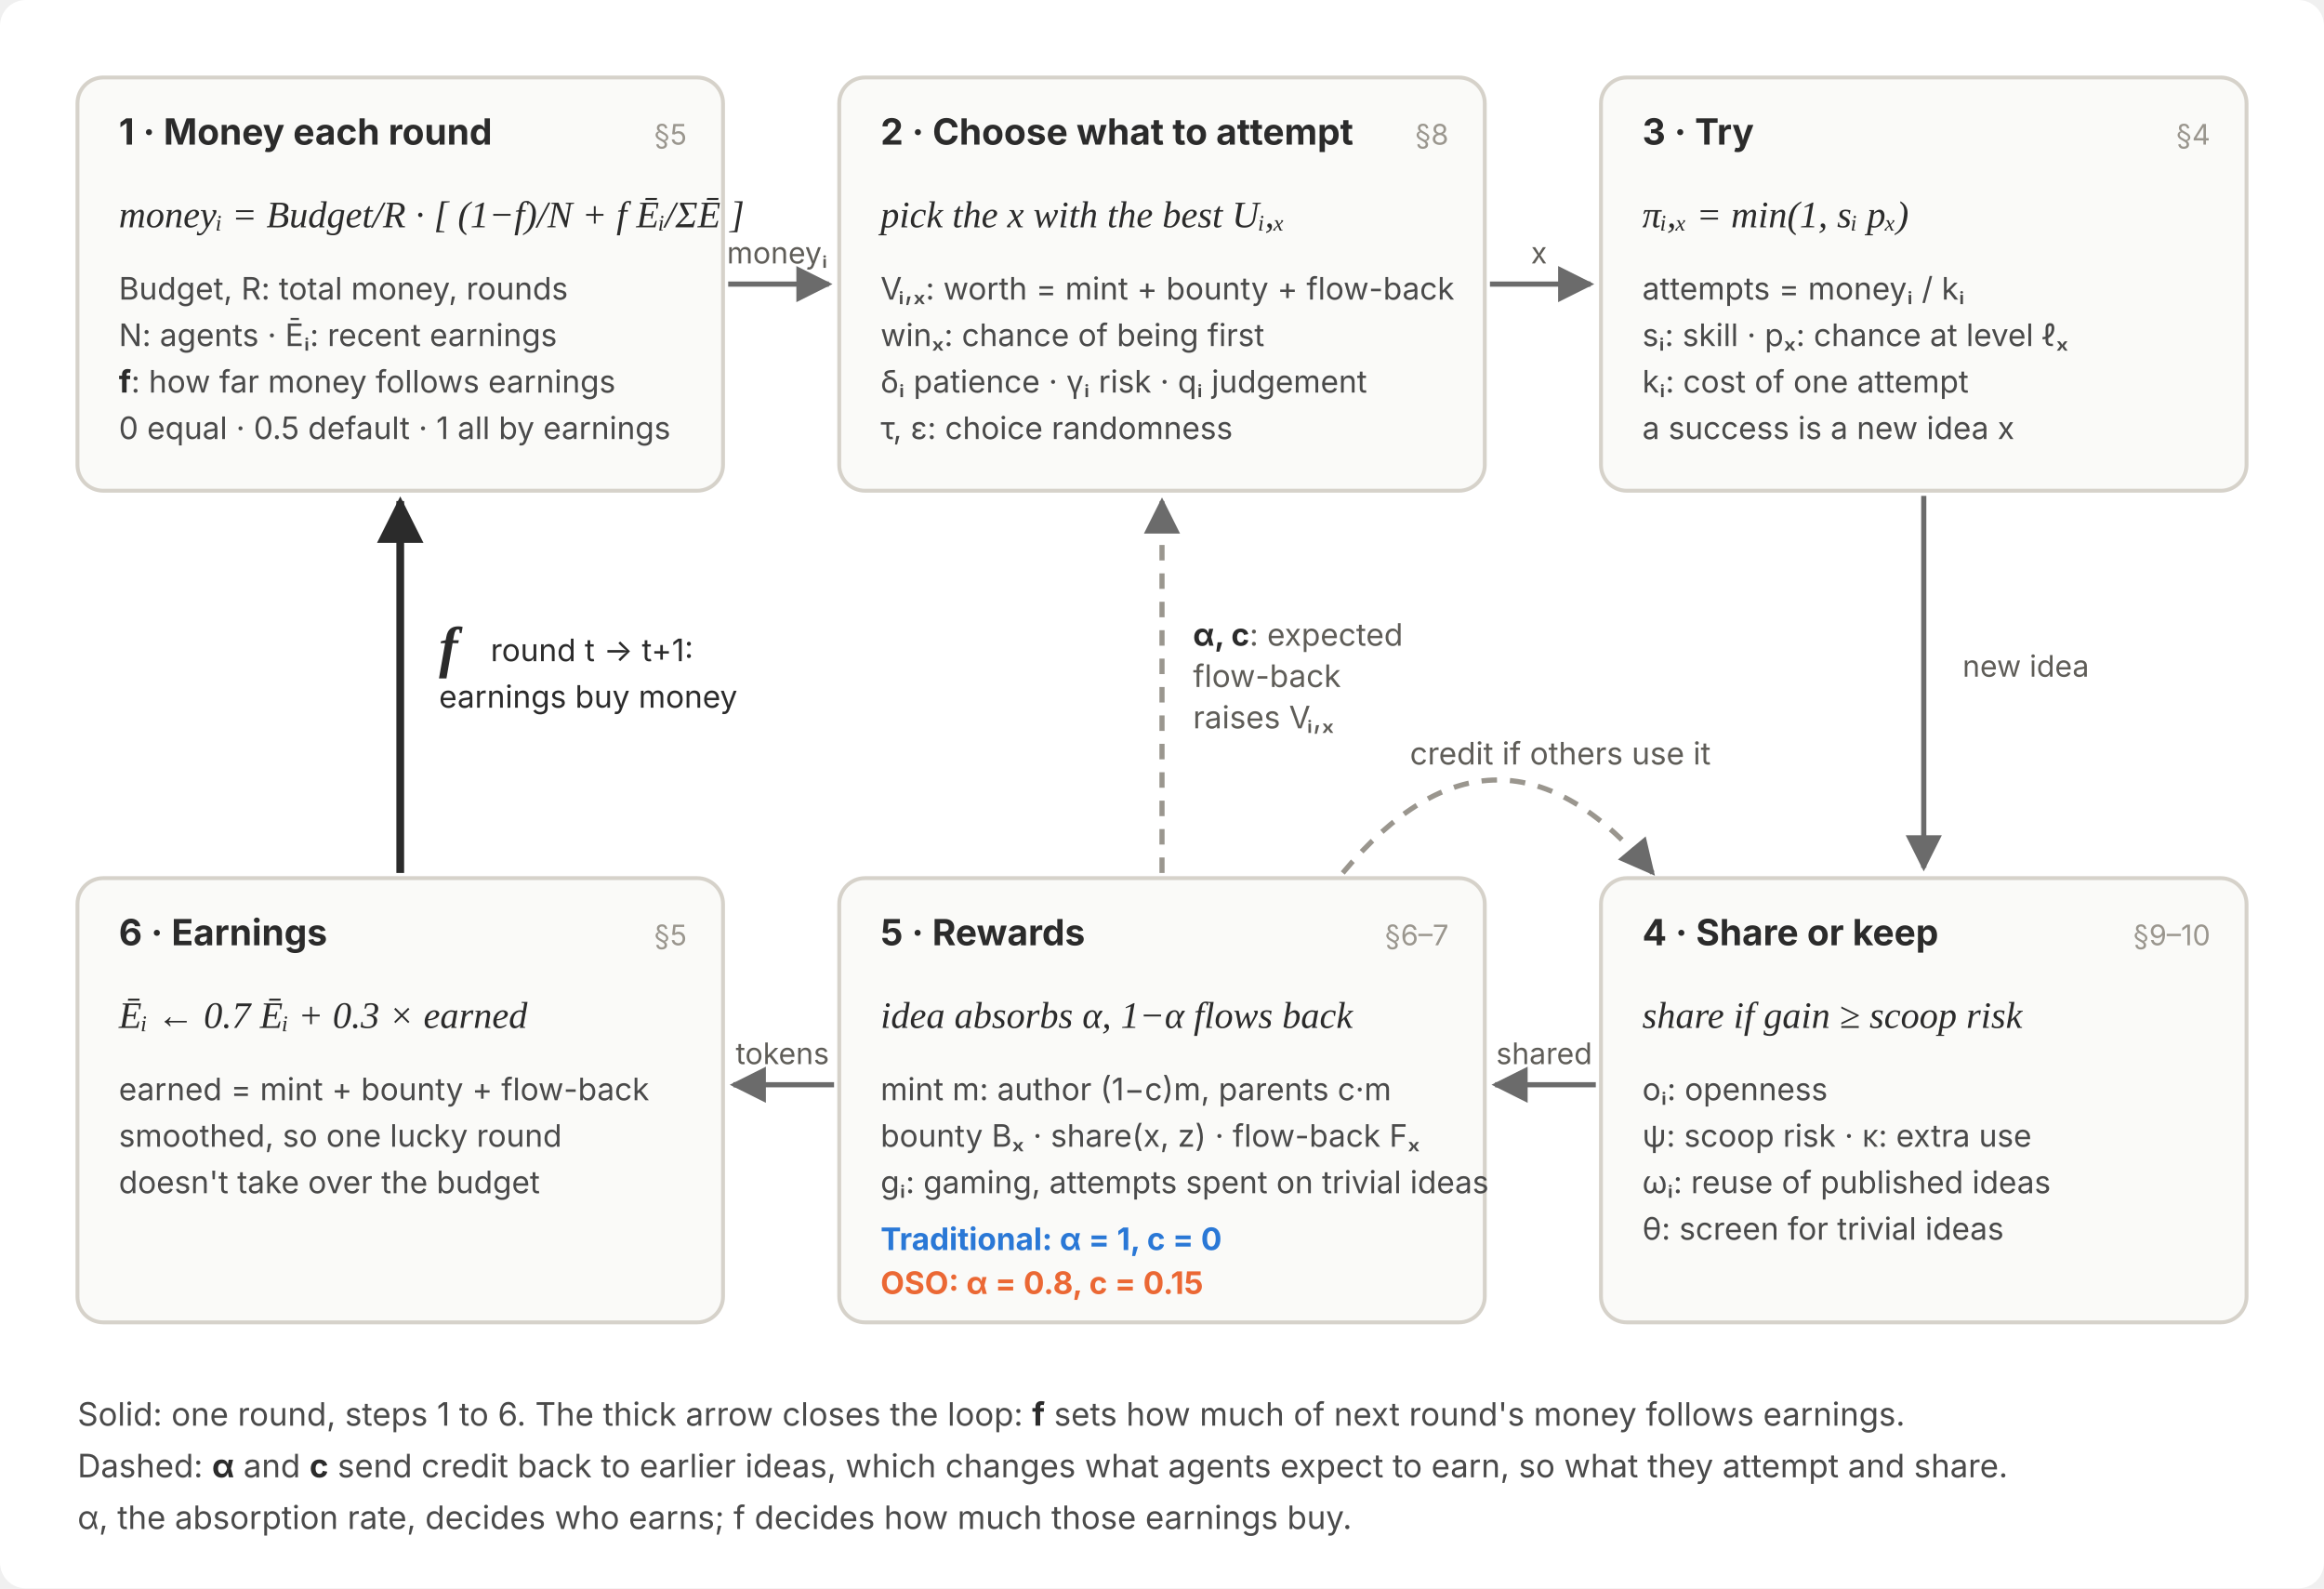
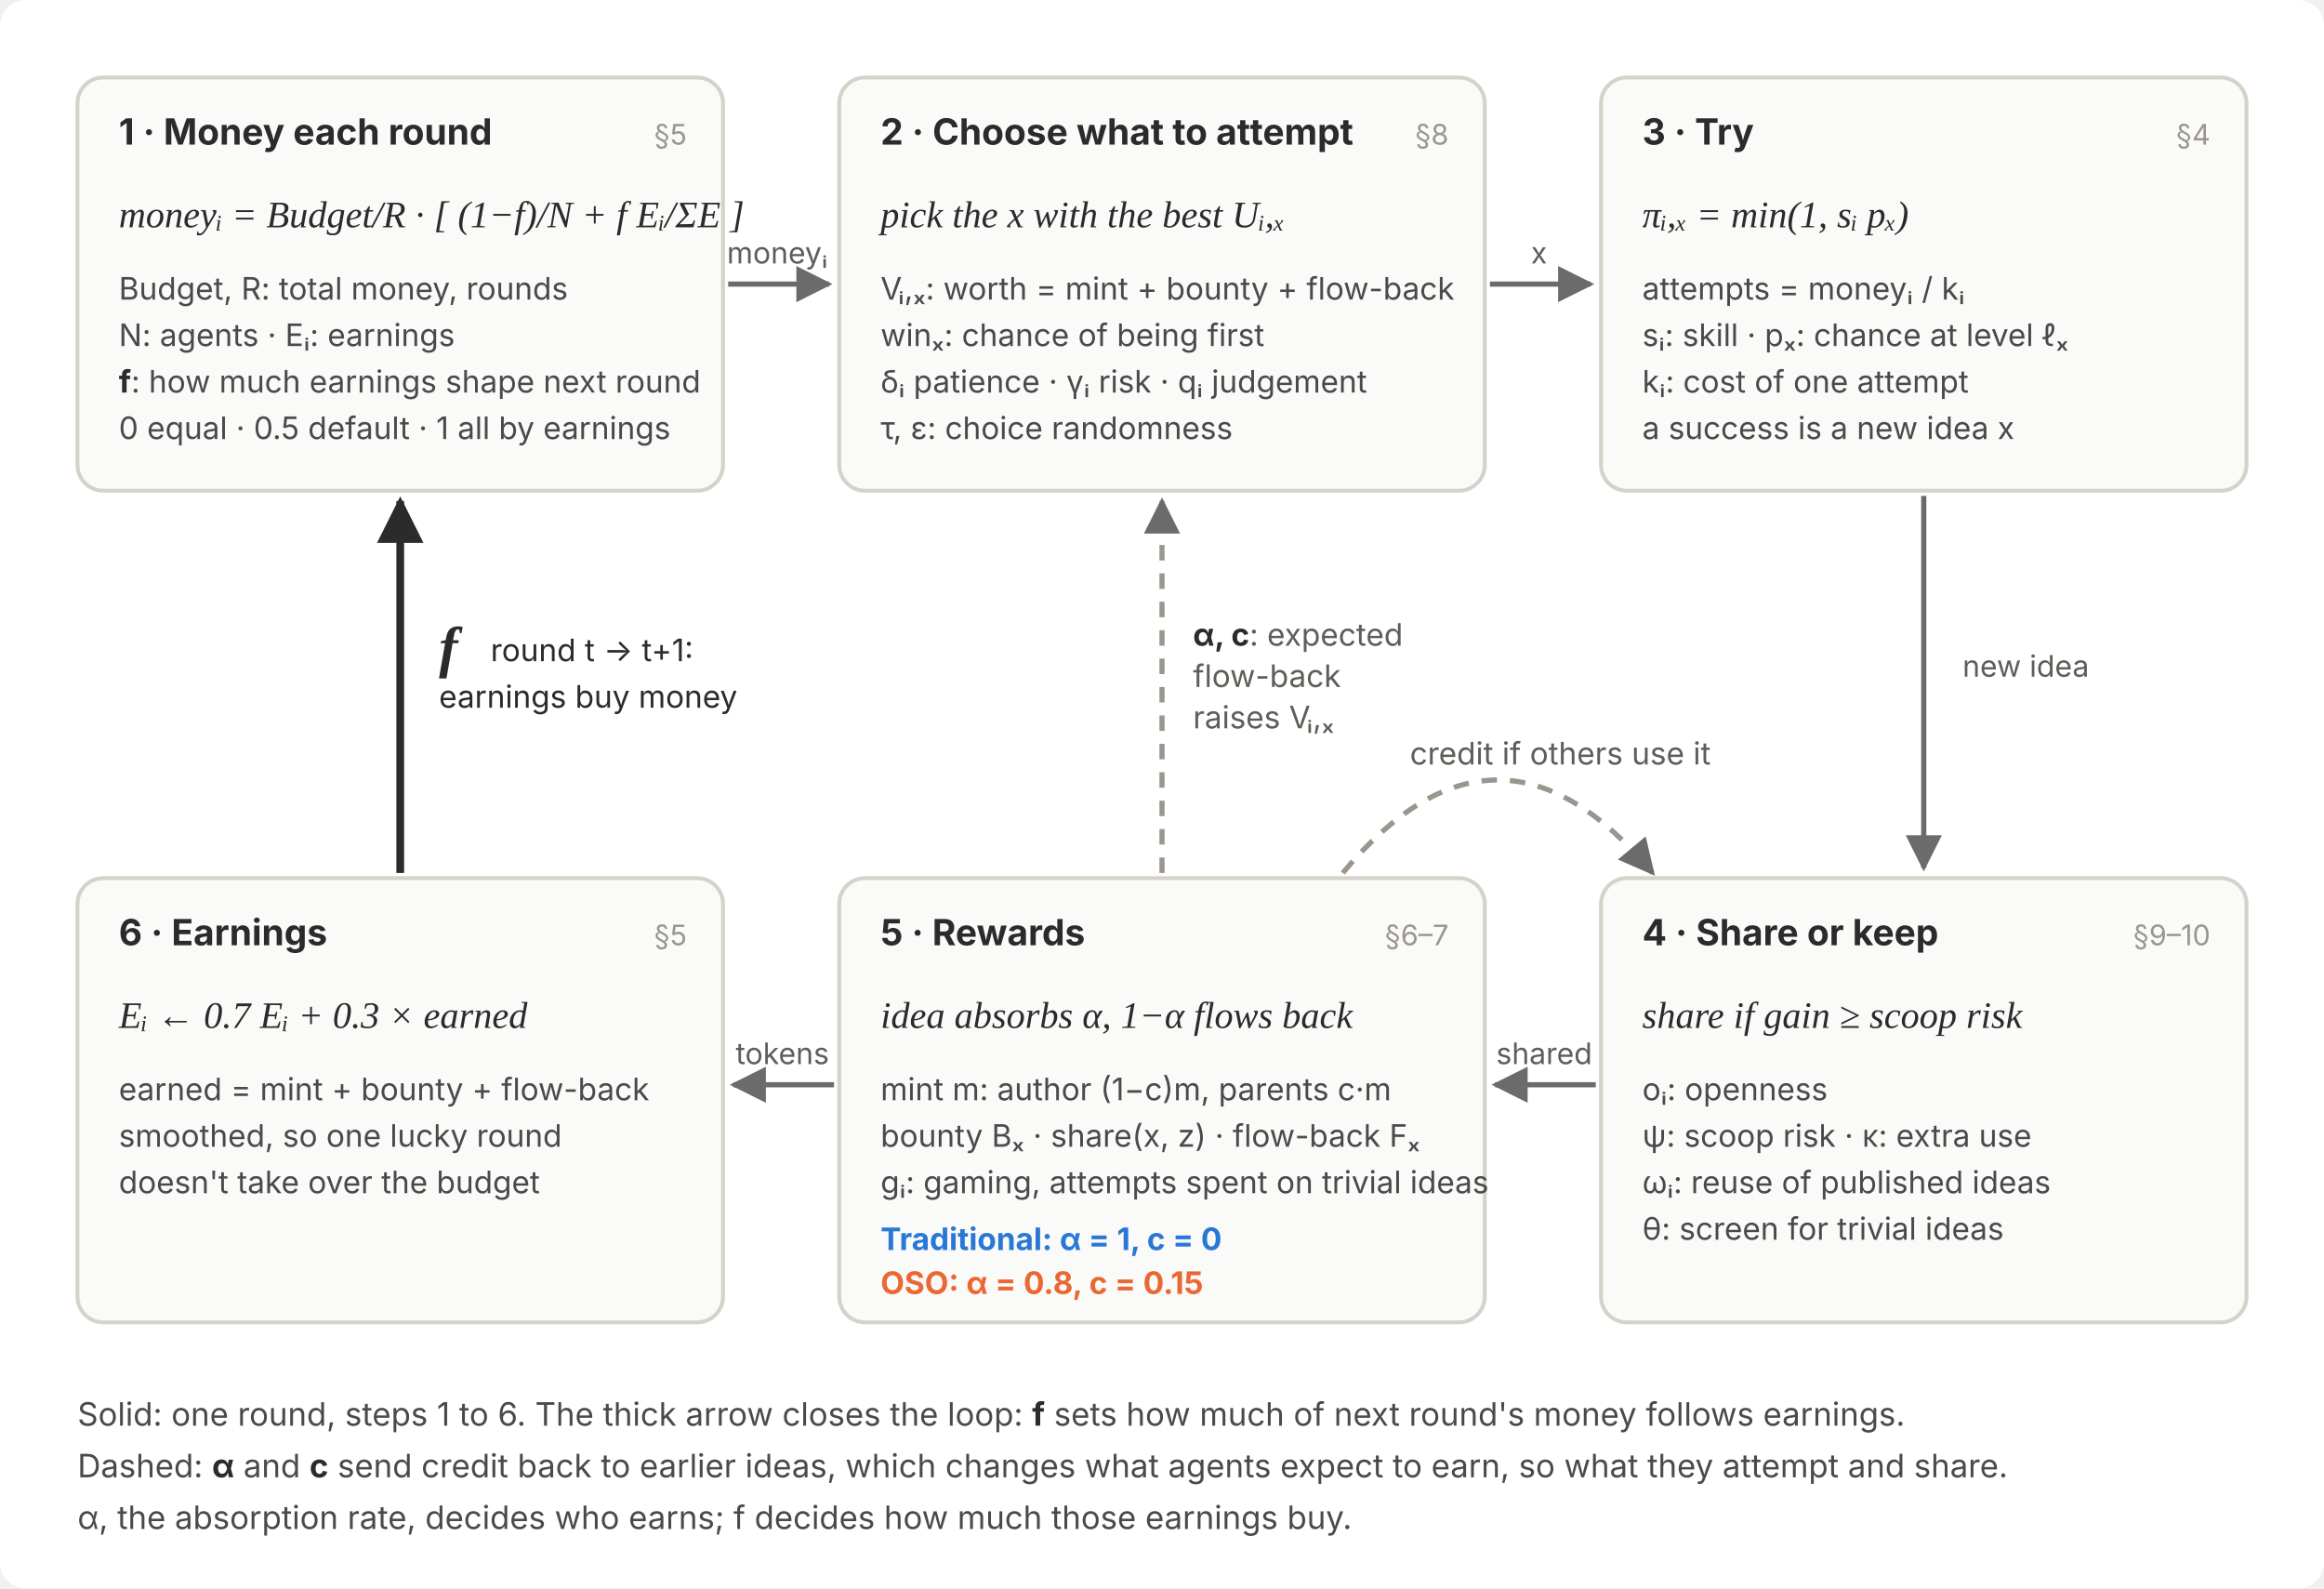
- <svg xmlns="http://www.w3.org/2000/svg" viewBox="0 0 900 615" font-family="system-ui, -apple-system, Segoe UI, sans-serif" role="img" aria-label="One round as a loop of six steps. 1 Money: each agent gets money_i, part equal and part by recent earnings, weighted by f. 2 Choose what to attempt: the idea with the best score U. 3 Try: success chance pi = s times p, number of attempts money over k. 4 Share or keep: publish if the gain beats the scoop risk. 5 Rewards: the mint and the bounty; the author keeps alpha, the absorption rate, and 1 minus alpha flows back to the ideas it built on; traditional alpha 1 and c 0, OSO alpha 0.8 and c 0.15. 6 Earnings: recent earnings E bar, which feed the next round's money through f. An inner dashed loop: expected flow-back changes what agents choose to try and whether they share.">
+ <svg xmlns="http://www.w3.org/2000/svg" viewBox="0 0 900 615" font-family="system-ui, -apple-system, Segoe UI, sans-serif" role="img" aria-label="One round as a loop of six steps. 1 Money: each agent gets money_i, part equal and part by recent earnings, weighted by f. 2 Choose what to attempt: the idea with the best score U. 3 Try: success chance pi = s times p, number of attempts money over k. 4 Share or keep: publish if the gain beats the scoop risk. 5 Rewards: the mint and the bounty; the author keeps alpha, the absorption rate, and 1 minus alpha flows back to the ideas it built on; traditional alpha 1 and c 0, OSO alpha 0.8 and c 0.15. 6 Earnings: earnings E, which feed the next round's money through f. An inner dashed loop: expected flow-back changes what agents choose to try and whether they share.">
  <defs>
    <marker id="arr" viewBox="0 0 10 10" refX="9" refY="5" markerWidth="7" markerHeight="7" orient="auto-start-reverse">
      <path d="M0 0L10 5L0 10z" fill="#6b6b6b" />
    </marker>
    <marker id="arrInk" viewBox="0 0 10 10" refX="9" refY="5" markerWidth="6" markerHeight="6" orient="auto-start-reverse">
      <path d="M0 0L10 5L0 10z" fill="#2b2b2b" />
    </marker>
  </defs>
  <rect width="900" height="615" rx="10" fill="#ffffff" />
  <g fill="#fafaf8" stroke="#d6d2ca" stroke-width="1.5">
    <rect x="30" y="30" width="250" height="160" rx="10" />
    <rect x="325" y="30" width="250" height="160" rx="10" />
    <rect x="620" y="30" width="250" height="160" rx="10" />
    <rect x="620" y="340" width="250" height="172" rx="10" />
    <rect x="325" y="340" width="250" height="172" rx="10" />
    <rect x="30" y="340" width="250" height="172" rx="10" />
  </g>
  <g font-size="14" font-weight="700" fill="#2b2b2b">
    <text x="46" y="56">1 · Money each round</text>
    <text x="341" y="56">2 · Choose what to attempt</text>
    <text x="636" y="56">3 · Try</text>
    <text x="636" y="366">4 · Share or keep</text>
    <text x="341" y="366">5 · Rewards</text>
    <text x="46" y="366">6 · Earnings</text>
  </g>
  <g font-size="11" fill="#9a968e" text-anchor="end">
    <text x="266" y="56">§5</text>
    <text x="561" y="56">§8</text>
    <text x="856" y="56">§4</text>
    <text x="856" y="366">§9–10</text>
    <text x="561" y="366">§6–7</text>
    <text x="266" y="366">§5</text>
  </g>
  <g font-size="14.5" font-style="italic" font-family="Georgia, 'Times New Roman', serif" fill="#2b2b2b">
-     <text x="46" y="88">moneyᵢ = Budget/R · [ (1−f)/N + f Ēᵢ/ΣĒ ]</text>
+     <text x="46" y="88">moneyᵢ = Budget/R · [ (1−f)/N + f Eᵢ/ΣE ]</text>
    <text x="341" y="88">pick the x with the best Uᵢ,ₓ</text>
    <text x="636" y="88">πᵢ,ₓ = min(1, sᵢ pₓ)</text>
    <text x="636" y="398">share if gain ≥ scoop risk</text>
    <text x="341" y="398">idea absorbs α, 1−α flows back</text>
-     <text x="46" y="398">Ēᵢ ← 0.7 Ēᵢ + 0.3 × earned</text>
+     <text x="46" y="398">Eᵢ ← 0.7 Eᵢ + 0.3 × earned</text>
  </g>
  <g font-size="12" fill="#4a4a4a">
    <text x="46" y="116">Budget, R: total money, rounds</text>
-     <text x="46" y="134">N: agents · Ēᵢ: recent earnings</text>
+     <text x="46" y="134">N: agents · Eᵢ: earnings</text>
    <text x="46" y="152">
-       <tspan font-weight="700" fill="#2b2b2b">f</tspan>: how far money follows earnings</text>
+       <tspan font-weight="700" fill="#2b2b2b">f</tspan>: how much earnings shape next round</text>
    <text x="46" y="170">0 equal · 0.5 default · 1 all by earnings</text>
    <text x="341" y="116">Vᵢ,ₓ: worth = mint + bounty + flow-back</text>
    <text x="341" y="134">winₓ: chance of being first</text>
    <text x="341" y="152">δᵢ patience · γᵢ risk · qᵢ judgement</text>
    <text x="341" y="170">τ, ε: choice randomness</text>
    <text x="636" y="116">attempts = moneyᵢ / kᵢ</text>
    <text x="636" y="134">sᵢ: skill · pₓ: chance at level ℓₓ</text>
    <text x="636" y="152">kᵢ: cost of one attempt</text>
    <text x="636" y="170">a success is a new idea x</text>
    <text x="636" y="426">oᵢ: openness</text>
    <text x="636" y="444">ψ: scoop risk · κ: extra use</text>
    <text x="636" y="462">ωᵢ: reuse of published ideas</text>
    <text x="636" y="480">θ: screen for trivial ideas</text>
    <text x="341" y="426">mint m: author (1−c)m, parents c·m</text>
    <text x="341" y="444">bounty Bₓ · share(x, z) · flow-back Fₓ</text>
    <text x="341" y="462">gᵢ: gaming, attempts spent on trivial ideas</text>
    <text x="46" y="426">earned = mint + bounty + flow-back</text>
    <text x="46" y="444">smoothed, so one lucky round</text>
    <text x="46" y="462">doesn't take over the budget</text>
  </g>
  <g font-size="12" font-weight="700">
    <text x="341" y="484" fill="#2a78d6">Traditional: α = 1, c = 0</text>
    <text x="341" y="501" fill="#eb6834">OSO: α = 0.8, c = 0.15</text>
  </g>
  <g stroke="#6b6b6b" stroke-width="2" fill="none" marker-end="url(#arr)">
    <line x1="282" y1="110" x2="321" y2="110" />
    <line x1="577" y1="110" x2="616" y2="110" />
    <line x1="745" y1="192" x2="745" y2="336" />
    <line x1="618" y1="420" x2="579" y2="420" />
    <line x1="323" y1="420" x2="284" y2="420" />
  </g>
  <g font-size="11.5" fill="#5f5d58" text-anchor="middle">
    <text x="301" y="102">moneyᵢ</text>
    <text x="596" y="102">x</text>
    <text x="760" y="262" text-anchor="start">new idea</text>
    <text x="598" y="412">shared</text>
    <text x="303" y="412">tokens</text>
  </g>
  <path d="M155 338 L155 194" stroke="#2b2b2b" stroke-width="3" fill="none" marker-end="url(#arrInk)" />
  <g fill="#2b2b2b">
    <text x="170" y="258" font-size="22" font-style="italic" font-family="Georgia, 'Times New Roman', serif" font-weight="700">f</text>
    <text x="190" y="256" font-size="12">round t → t+1:</text>
    <text x="170" y="274" font-size="12">earnings buy money</text>
  </g>
  <g stroke="#9a968e" stroke-width="2" fill="none" stroke-dasharray="6 5" marker-end="url(#arr)">
    <path d="M450 338 L450 194" />
    <path d="M520 338 C 560 290, 600 290, 640 338" />
  </g>
  <g font-size="12" fill="#5f5d58">
    <text x="462" y="250">
      <tspan font-weight="700" fill="#2b2b2b">α, c</tspan>: expected</text>
    <text x="462" y="266">flow-back</text>
    <text x="462" y="282">raises Vᵢ,ₓ</text>
    <text x="546" y="296">credit if others use it</text>
  </g>
  <g font-size="12.5" fill="#4a4a4a">
    <text x="30" y="552">Solid: one round, steps 1 to 6. The thick arrow closes the loop: <tspan font-weight="700" fill="#2b2b2b">f</tspan> sets how much of next round's money follows earnings.</text>
    <text x="30" y="572">Dashed: <tspan font-weight="700" fill="#2b2b2b">α</tspan> and <tspan font-weight="700" fill="#2b2b2b">c</tspan> send credit back to earlier ideas, which changes what agents expect to earn, so what they attempt and share.</text>
    <text x="30" y="592">α, the absorption rate, decides who earns; f decides how much those earnings buy.</text>
  </g>
</svg>
